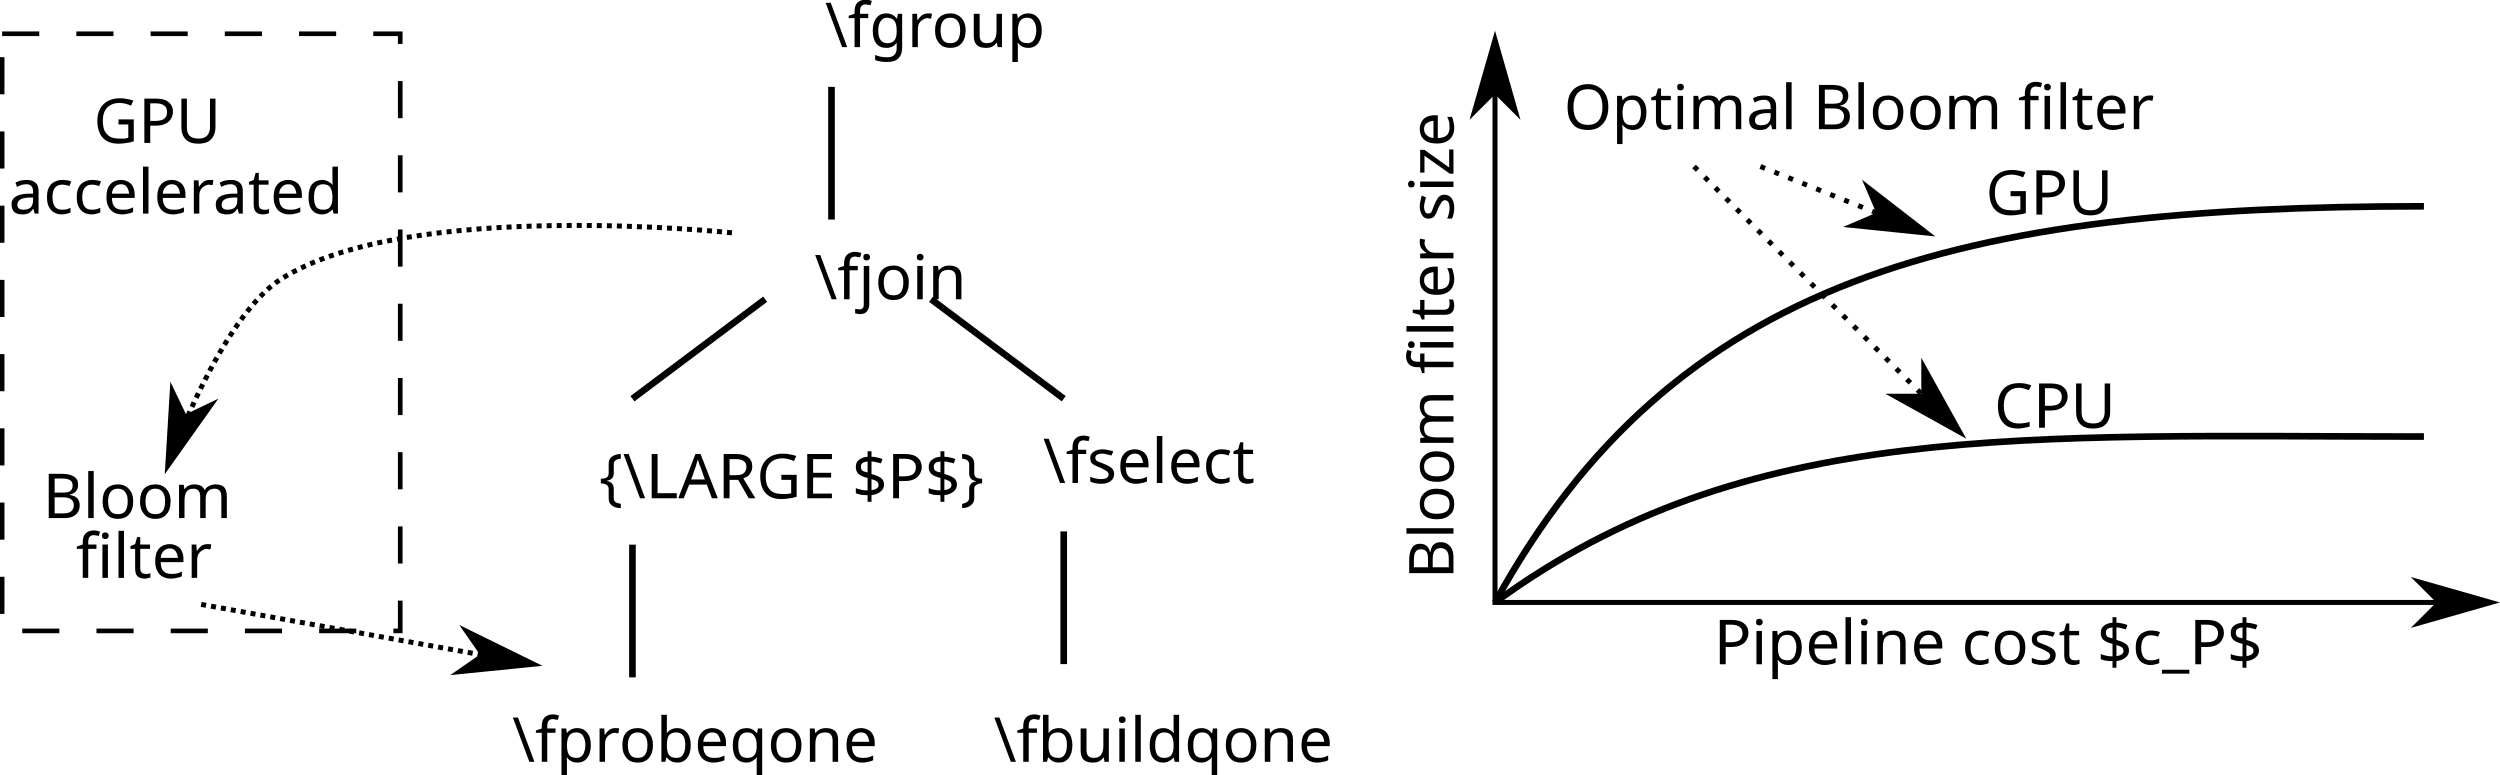
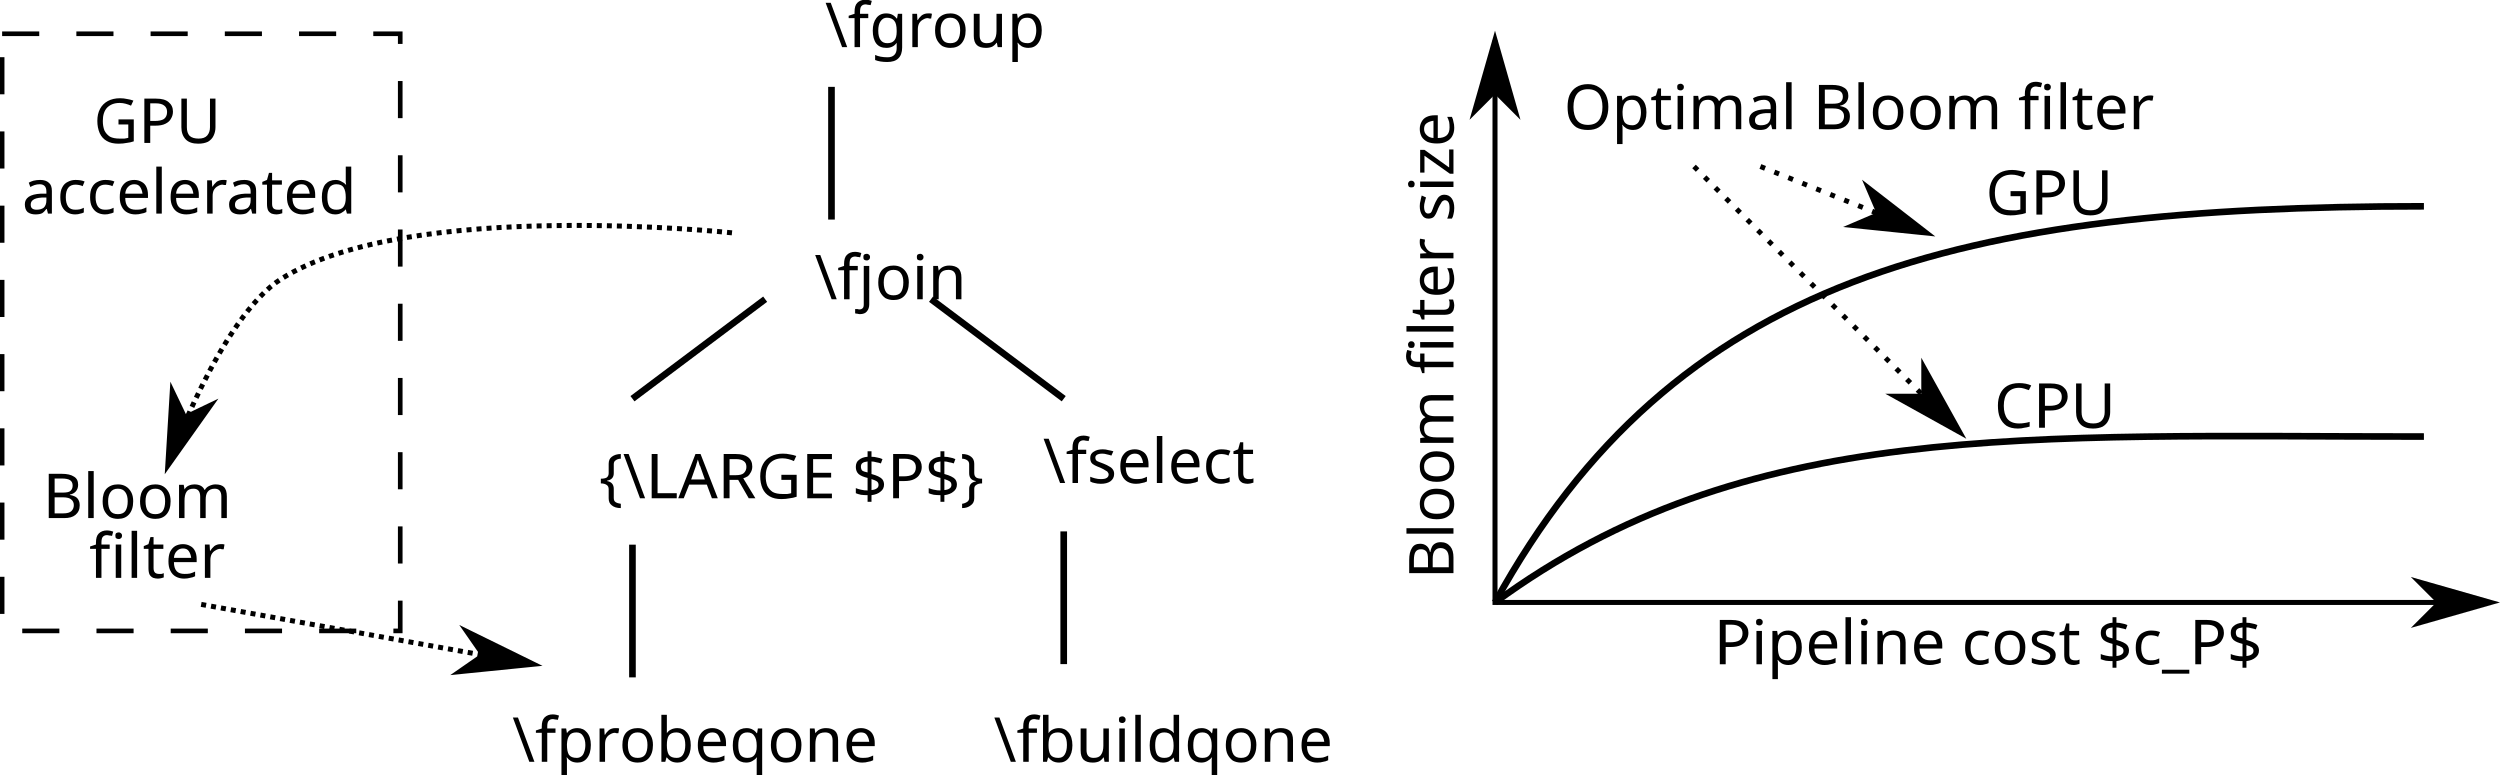
<svg xmlns="http://www.w3.org/2000/svg" width="99.692mm" height="30.889mm" viewBox="0 0 99.692 30.889" version="1.1" id="svg8">
  <defs id="defs2">
    <marker style="overflow:visible" id="marker1188" refX="0" refY="0" orient="auto">
      <path transform="matrix(-0.8,0,0,-0.8,-10,0)" style="fill:#000000;fill-opacity:1;fill-rule:evenodd;stroke:#000000;stroke-width:1pt;stroke-opacity:1" d="M 0,0 5,-5 -12.5,0 5,5 Z" id="path1186" />
    </marker>
    <marker orient="auto" refY="0" refX="0" id="marker1184" style="overflow:visible">
      <path id="path917" d="M 0,0 5,-5 -12.5,0 5,5 Z" style="fill:#000000;fill-opacity:1;fill-rule:evenodd;stroke:#000000;stroke-width:1pt;stroke-opacity:1" transform="matrix(-0.8,0,0,-0.8,-10,0)" />
    </marker>
    <marker style="overflow:visible" id="marker1181" refX="0" refY="0" orient="auto">
      <path transform="matrix(0.8,0,0,0.8,10,0)" style="fill:#000000;fill-opacity:1;fill-rule:evenodd;stroke:#000000;stroke-width:1pt;stroke-opacity:1" d="M 0,0 5,-5 -12.5,0 5,5 Z" id="path1179" />
    </marker>
    <marker orient="auto" refY="0" refX="0" id="Arrow1Lend" style="overflow:visible">
      <path id="path872" d="M 0,0 5,-5 -12.5,0 5,5 Z" style="fill:#000000;fill-opacity:1;fill-rule:evenodd;stroke:#000000;stroke-width:1pt;stroke-opacity:1" transform="matrix(-0.8,0,0,-0.8,-10,0)" />
    </marker>
    <marker orient="auto" refY="0" refX="0" id="Arrow1Lstart" style="overflow:visible">
      <path id="path869" d="M 0,0 5,-5 -12.5,0 5,5 Z" style="fill:#000000;fill-opacity:1;fill-rule:evenodd;stroke:#000000;stroke-width:1pt;stroke-opacity:1" transform="matrix(0.8,0,0,0.8,10,0)" />
    </marker>
    <marker style="overflow:visible" id="marker2946" refX="0" refY="0" orient="auto">
      <path transform="matrix(-0.8,0,0,-0.8,-10,0)" style="fill:#000000;fill-opacity:1;fill-rule:evenodd;stroke:#000000;stroke-width:1pt;stroke-opacity:1" d="M 0,0 5,-5 -12.5,0 5,5 Z" id="path2944" />
    </marker>
    <marker style="overflow:visible" id="marker2334" refX="0" refY="0" orient="auto">
      <path transform="matrix(0.8,0,0,0.8,10,0)" style="fill:#000000;fill-opacity:1;fill-rule:evenodd;stroke:#000000;stroke-width:1pt;stroke-opacity:1" d="M 0,0 5,-5 -12.5,0 5,5 Z" id="path2332" />
    </marker>
    <marker orient="auto" refY="0" refX="0" id="marker1938" style="overflow:visible">
      <path id="path1936" d="M 0,0 5,-5 -12.5,0 5,5 Z" style="fill:#000000;fill-opacity:1;fill-rule:evenodd;stroke:#000000;stroke-width:1pt;stroke-opacity:1" transform="matrix(0.8,0,0,0.8,10,0)" />
    </marker>
    <marker orient="auto" refY="0" refX="0" id="marker1762" style="overflow:visible">
      <path id="path1760" d="M 0,0 5,-5 -12.5,0 5,5 Z" style="fill:#000000;fill-opacity:1;fill-rule:evenodd;stroke:#000000;stroke-width:1pt;stroke-opacity:1" transform="matrix(-0.8,0,0,-0.8,-10,0)" />
    </marker>
    <marker orient="auto" refY="0" refX="0" id="marker1704" style="overflow:visible">
      <path id="path1702" d="M 0,0 5,-5 -12.5,0 5,5 Z" style="fill:#000000;fill-opacity:1;fill-rule:evenodd;stroke:#000000;stroke-width:1pt;stroke-opacity:1" transform="matrix(-0.8,0,0,-0.8,-10,0)" />
    </marker>
    <marker style="overflow:visible" id="marker1540" refX="0" refY="0" orient="auto">
      <path transform="matrix(-0.8,0,0,-0.8,-10,0)" style="fill:#000000;fill-opacity:1;fill-rule:evenodd;stroke:#000000;stroke-width:1pt;stroke-opacity:1" d="M 0,0 5,-5 -12.5,0 5,5 Z" id="path1538" />
    </marker>
    <marker style="overflow:visible" id="marker1530" refX="0" refY="0" orient="auto">
      <path transform="matrix(-0.8,0,0,-0.8,-10,0)" style="fill:#000000;fill-opacity:1;fill-rule:evenodd;stroke:#000000;stroke-width:1pt;stroke-opacity:1" d="M 0,0 5,-5 -12.5,0 5,5 Z" id="path1528" />
    </marker>
    <marker orient="auto" refY="0" refX="0" id="marker1468" style="overflow:visible">
      <path id="path1466" d="M 0,0 5,-5 -12.5,0 5,5 Z" style="fill:#000000;fill-opacity:1;fill-rule:evenodd;stroke:#000000;stroke-width:1pt;stroke-opacity:1" transform="matrix(0.8,0,0,0.8,10,0)" />
    </marker>
    <marker style="overflow:visible" id="marker1422" refX="0" refY="0" orient="auto">
      <path transform="matrix(0.8,0,0,0.8,10,0)" style="fill:#000000;fill-opacity:1;fill-rule:evenodd;stroke:#000000;stroke-width:1pt;stroke-opacity:1" d="M 0,0 5,-5 -12.5,0 5,5 Z" id="path1420" />
    </marker>
    <marker orient="auto" refY="0" refX="0" id="marker1938-5" style="overflow:visible">
      <path id="path1936-0" d="M 0,0 5,-5 -12.5,0 5,5 Z" style="fill:#000000;fill-opacity:1;fill-rule:evenodd;stroke:#000000;stroke-width:1pt;stroke-opacity:1" transform="matrix(0.8,0,0,0.8,10,0)" />
    </marker>
    <marker orient="auto" refY="0" refX="0" id="Arrow1Lstart-8" style="overflow:visible">
      <path id="path869-8" d="M 0,0 5,-5 -12.5,0 5,5 Z" style="fill:#000000;fill-opacity:1;fill-rule:evenodd;stroke:#000000;stroke-width:1pt;stroke-opacity:1" transform="matrix(0.8,0,0,0.8,10,0)" />
    </marker>
    <marker orient="auto" refY="0" refX="0" id="Arrow1Lend-9" style="overflow:visible">
      <path id="path872-7" d="M 0,0 5,-5 -12.5,0 5,5 Z" style="fill:#000000;fill-opacity:1;fill-rule:evenodd;stroke:#000000;stroke-width:1pt;stroke-opacity:1" transform="matrix(-0.8,0,0,-0.8,-10,0)" />
    </marker>
  </defs>
  <g id="layer1" transform="translate(-55.47799,-17.84047)">
    <text xml:space="preserve" style="font-style:normal;font-variant:normal;font-weight:normal;font-stretch:normal;font-size:2.469px;line-height:1.25;font-family:sans-serif;-inkscape-font-specification:'sans-serif, Normal';font-variant-ligatures:normal;font-variant-caps:normal;font-variant-numeric:normal;font-feature-settings:normal;text-align:start;letter-spacing:0px;word-spacing:0px;writing-mode:lr-tb;text-anchor:start;fill:#000000;fill-opacity:1;stroke:none;stroke-width:0.265" x="87.955" y="29.771" id="text838">
      <tspan id="tspan836" x="87.955" y="29.771" style="font-style:normal;font-variant:normal;font-weight:normal;font-stretch:normal;font-size:2.469px;font-family:sans-serif;-inkscape-font-specification:'sans-serif, Normal';font-variant-ligatures:normal;font-variant-caps:normal;font-variant-numeric:normal;font-feature-settings:normal;text-align:start;writing-mode:lr-tb;text-anchor:start;stroke-width:0.265">\fjoin</tspan>
    </text>
    <text xml:space="preserve" style="font-style:normal;font-variant:normal;font-weight:normal;font-stretch:normal;font-size:2.469px;line-height:1.25;font-family:sans-serif;-inkscape-font-specification:'sans-serif, Normal';font-variant-ligatures:normal;font-variant-caps:normal;font-variant-numeric:normal;font-feature-settings:normal;text-align:start;letter-spacing:0px;word-spacing:0px;writing-mode:lr-tb;text-anchor:start;fill:#000000;fill-opacity:1;stroke:none;stroke-width:0.265" x="97.064" y="37.104" id="text842">
      <tspan id="tspan840" x="97.064" y="37.104" style="font-style:normal;font-variant:normal;font-weight:normal;font-stretch:normal;font-size:2.469px;font-family:sans-serif;-inkscape-font-specification:'sans-serif, Normal';font-variant-ligatures:normal;font-variant-caps:normal;font-variant-numeric:normal;font-feature-settings:normal;text-align:start;writing-mode:lr-tb;text-anchor:start;stroke-width:0.265">\fselect</tspan>
    </text>
    <text xml:space="preserve" style="font-style:normal;font-variant:normal;font-weight:normal;font-stretch:normal;font-size:2.469px;line-height:1.25;font-family:sans-serif;-inkscape-font-specification:'sans-serif, Normal';font-variant-ligatures:normal;font-variant-caps:normal;font-variant-numeric:normal;font-feature-settings:normal;text-align:start;letter-spacing:0px;word-spacing:0px;writing-mode:lr-tb;text-anchor:start;fill:#000000;fill-opacity:1;stroke:none;stroke-width:0.265" x="79.375" y="37.708" id="text842-7">
      <tspan id="tspan840-5" x="79.375" y="37.708" style="font-style:normal;font-variant:normal;font-weight:normal;font-stretch:normal;font-size:2.469px;font-family:sans-serif;-inkscape-font-specification:'sans-serif, Normal';font-variant-ligatures:normal;font-variant-caps:normal;font-variant-numeric:normal;font-feature-settings:normal;text-align:start;writing-mode:lr-tb;text-anchor:start;stroke-width:0.265">{\LARGE $P$}</tspan>
    </text>
    <text xml:space="preserve" style="font-style:normal;font-variant:normal;font-weight:normal;font-stretch:normal;font-size:2.469px;line-height:1.25;font-family:sans-serif;-inkscape-font-specification:'sans-serif, Normal';font-variant-ligatures:normal;font-variant-caps:normal;font-variant-numeric:normal;font-feature-settings:normal;text-align:start;letter-spacing:0px;word-spacing:0px;writing-mode:lr-tb;text-anchor:start;fill:#000000;fill-opacity:1;stroke:none;stroke-width:0.265" x="95.099" y="48.216" id="text842-7-8">
      <tspan id="tspan840-5-3" x="95.099" y="48.216" style="font-style:normal;font-variant:normal;font-weight:normal;font-stretch:normal;font-size:2.469px;font-family:sans-serif;-inkscape-font-specification:'sans-serif, Normal';font-variant-ligatures:normal;font-variant-caps:normal;font-variant-numeric:normal;font-feature-settings:normal;text-align:start;writing-mode:lr-tb;text-anchor:start;stroke-width:0.265">\fbuildqone</tspan>
    </text>
    <text xml:space="preserve" style="font-style:normal;font-variant:normal;font-weight:normal;font-stretch:normal;font-size:2.469px;line-height:1.25;font-family:sans-serif;-inkscape-font-specification:'sans-serif, Normal';font-variant-ligatures:normal;font-variant-caps:normal;font-variant-numeric:normal;font-feature-settings:normal;text-align:start;letter-spacing:0px;word-spacing:0px;writing-mode:lr-tb;text-anchor:start;fill:#000000;fill-opacity:1;stroke:none;stroke-width:0.265" x="75.898" y="48.216" id="text842-7-8-9">
      <tspan id="tspan840-5-3-6" x="75.898" y="48.216" style="font-style:normal;font-variant:normal;font-weight:normal;font-stretch:normal;font-size:2.469px;font-family:sans-serif;-inkscape-font-specification:'sans-serif, Normal';font-variant-ligatures:normal;font-variant-caps:normal;font-variant-numeric:normal;font-feature-settings:normal;text-align:start;writing-mode:lr-tb;text-anchor:start;stroke-width:0.265">\fprobeqone</tspan>
    </text>
    <path style="fill:none;stroke:#000000;stroke-width:0.265px;stroke-linecap:butt;stroke-linejoin:miter;stroke-opacity:1" d="m 92.604,29.771 5.292,3.969" id="path981" />
    <path style="fill:none;stroke:#000000;stroke-width:0.265px;stroke-linecap:butt;stroke-linejoin:miter;stroke-opacity:1" d="m 85.99,29.771 -5.292,3.969" id="path983" />
    <text xml:space="preserve" style="font-style:normal;font-variant:normal;font-weight:normal;font-stretch:normal;font-size:2.469px;line-height:1.25;font-family:sans-serif;-inkscape-font-specification:'sans-serif, Normal';font-variant-ligatures:normal;font-variant-caps:normal;font-variant-numeric:normal;font-feature-settings:normal;text-align:start;letter-spacing:0px;word-spacing:0px;writing-mode:lr-tb;text-anchor:start;fill:#000000;fill-opacity:1;stroke:none;stroke-width:0.265" x="88.371" y="19.717" id="text842-7-2">
      <tspan id="tspan840-5-9" x="88.371" y="19.717" style="font-style:normal;font-variant:normal;font-weight:normal;font-stretch:normal;font-size:2.469px;font-family:sans-serif;-inkscape-font-specification:'sans-serif, Normal';font-variant-ligatures:normal;font-variant-caps:normal;font-variant-numeric:normal;font-feature-settings:normal;text-align:start;writing-mode:lr-tb;text-anchor:start;stroke-width:0.265">\fgroup</tspan>
    </text>
    <path style="fill:none;stroke:#000000;stroke-width:0.265;stroke-linecap:butt;stroke-linejoin:miter;stroke-miterlimit:4;stroke-dasharray:none;stroke-opacity:1" d="m 88.635,21.304 v 5.292" id="path987-4" />
    <text xml:space="preserve" style="font-style:normal;font-variant:normal;font-weight:normal;font-stretch:normal;font-size:2.469px;line-height:1.25;font-family:sans-serif;-inkscape-font-specification:'sans-serif, Normal';font-variant-ligatures:normal;font-variant-caps:normal;font-variant-numeric:normal;font-feature-settings:normal;text-align:start;letter-spacing:0px;word-spacing:0px;writing-mode:lr-tb;text-anchor:start;fill:#000000;fill-opacity:1;stroke:none;stroke-width:0.265" x="57.188" y="38.502" id="text842-7-8-9-1">
      <tspan id="tspan840-5-3-6-7" x="57.188" y="38.502" style="font-style:normal;font-variant:normal;font-weight:normal;font-stretch:normal;font-size:2.469px;font-family:sans-serif;-inkscape-font-specification:'sans-serif, Normal';font-variant-ligatures:normal;font-variant-caps:normal;font-variant-numeric:normal;font-feature-settings:normal;text-align:start;writing-mode:lr-tb;text-anchor:start;stroke-width:0.265">Bloom</tspan>
    </text>
    <path style="fill:none;stroke:#000000;stroke-width:0.2;stroke-linecap:butt;stroke-linejoin:miter;stroke-miterlimit:4;stroke-dasharray:0.2, 0.2;stroke-dashoffset:0;stroke-opacity:1;marker-end:url(#marker2946)" d="m 63.5,41.942 13.229,2.381" id="path2910" />
    <path style="fill:none;stroke:#000000;stroke-width:0.2;stroke-linecap:butt;stroke-linejoin:miter;stroke-miterlimit:4;stroke-dasharray:0.2, 0.2;stroke-dashoffset:0;stroke-opacity:1;marker-end:url(#marker1762)" d="m 84.667,27.125 c 0,0 -12.872,-1.38 -17.963,1.83 -2.453,1.547 -4.527,7.43 -4.527,7.43" id="path2912" />
    <rect style="fill:none;fill-opacity:1;stroke:#000000;stroke-width:0.185;stroke-linecap:butt;stroke-miterlimit:4;stroke-dasharray:1.48,1.48;stroke-dashoffset:0;stroke-opacity:1" id="rect8828" width="15.875" height="23.812" x="55.563" y="19.187" />
    <text xml:space="preserve" style="font-style:normal;font-variant:normal;font-weight:normal;font-stretch:normal;font-size:2.469px;line-height:1.25;font-family:sans-serif;-inkscape-font-specification:'sans-serif, Normal';font-variant-ligatures:normal;font-variant-caps:normal;font-variant-numeric:normal;font-feature-settings:normal;text-align:start;letter-spacing:0px;word-spacing:0px;writing-mode:lr-tb;text-anchor:start;fill:#000000;fill-opacity:1;stroke:none;stroke-width:0.121" x="59.205" y="23.541" id="text8842">
      <tspan id="tspan8840" x="59.205" y="23.541" style="font-style:normal;font-variant:normal;font-weight:normal;font-stretch:normal;font-size:2.469px;font-family:sans-serif;-inkscape-font-specification:'sans-serif, Normal';font-variant-ligatures:normal;font-variant-caps:normal;font-variant-numeric:normal;font-feature-settings:normal;text-align:start;writing-mode:lr-tb;text-anchor:start;stroke-width:0.121">GPU</tspan>
    </text>
-     <text xml:space="preserve" style="font-style:normal;font-variant:normal;font-weight:normal;font-stretch:normal;font-size:2.469px;line-height:1.25;font-family:sans-serif;-inkscape-font-specification:'sans-serif, Normal';font-variant-ligatures:normal;font-variant-caps:normal;font-variant-numeric:normal;font-feature-settings:normal;text-align:start;letter-spacing:0px;word-spacing:0px;writing-mode:lr-tb;text-anchor:start;fill:#000000;fill-opacity:1;stroke:none;stroke-width:0.121" x="55.828" y="26.357" id="text8842-8">
-       <tspan id="tspan8840-9" x="55.828" y="26.357" style="font-style:normal;font-variant:normal;font-weight:normal;font-stretch:normal;font-size:2.469px;font-family:sans-serif;-inkscape-font-specification:'sans-serif, Normal';font-variant-ligatures:normal;font-variant-caps:normal;font-variant-numeric:normal;font-feature-settings:normal;text-align:start;writing-mode:lr-tb;text-anchor:start;stroke-width:0.121">accelerated</tspan>
+     <text xml:space="preserve" style="font-style:normal;font-variant:normal;font-weight:normal;font-stretch:normal;font-size:2.469px;line-height:1.25;font-family:sans-serif;-inkscape-font-specification:'sans-serif, Normal';font-variant-ligatures:normal;font-variant-caps:normal;font-variant-numeric:normal;font-feature-settings:normal;text-align:start;letter-spacing:0px;word-spacing:0px;writing-mode:lr-tb;text-anchor:start;fill:#000000;fill-opacity:1;stroke:none;stroke-width:0.121" x="56.358" y="26.357" id="text8842-8">
+       <tspan id="tspan8840-9" x="56.358" y="26.357" style="font-style:normal;font-variant:normal;font-weight:normal;font-stretch:normal;font-size:2.469px;font-family:sans-serif;-inkscape-font-specification:'sans-serif, Normal';font-variant-ligatures:normal;font-variant-caps:normal;font-variant-numeric:normal;font-feature-settings:normal;text-align:start;writing-mode:lr-tb;text-anchor:start;stroke-width:0.121">accelerated</tspan>
    </text>
    <path style="fill:none;stroke:#000000;stroke-width:0.265;stroke-linecap:butt;stroke-linejoin:miter;stroke-miterlimit:4;stroke-dasharray:none;stroke-opacity:1" d="m 80.698,39.56 v 5.292" id="path987-4-4" />
    <path style="fill:none;stroke:#000000;stroke-width:0.265;stroke-linecap:butt;stroke-linejoin:miter;stroke-miterlimit:4;stroke-dasharray:none;stroke-opacity:1" d="m 97.896,39.031 v 5.292" id="path987-4-4-4" />
    <path style="fill:none;stroke:#000000;stroke-width:0.2;stroke-linecap:butt;stroke-linejoin:miter;stroke-miterlimit:4;stroke-dasharray:none;stroke-opacity:1;marker-start:url(#Arrow1Lstart-8);marker-end:url(#Arrow1Lend-9)" d="m 115.094,19.452 v 22.412 h 39.687" id="path867" />
    <text xml:space="preserve" style="font-style:normal;font-variant:normal;font-weight:normal;font-stretch:normal;font-size:2.469px;line-height:1.25;font-family:sans-serif;-inkscape-font-specification:'sans-serif, Normal';font-variant-ligatures:normal;font-variant-caps:normal;font-variant-numeric:normal;font-feature-settings:normal;text-align:start;letter-spacing:0px;word-spacing:0px;writing-mode:lr-tb;text-anchor:start;fill:#000000;fill-opacity:1;stroke:none;stroke-width:0.265" x="123.824" y="44.33" id="text842-7-2-8">
      <tspan id="tspan840-5-9-8" x="123.824" y="44.33" style="font-style:normal;font-variant:normal;font-weight:normal;font-stretch:normal;font-size:2.469px;font-family:sans-serif;-inkscape-font-specification:'sans-serif, Normal';font-variant-ligatures:normal;font-variant-caps:normal;font-variant-numeric:normal;font-feature-settings:normal;text-align:start;writing-mode:lr-tb;text-anchor:start;stroke-width:0.265">Pipeline cost $c_P$</tspan>
    </text>
    <path style="fill:none;stroke:#000000;stroke-width:0.265px;stroke-linecap:butt;stroke-linejoin:miter;stroke-opacity:1" d="m 115.094,41.864 c 7.144,-12.99 18.521,-15.797 37.042,-15.797" id="path2565" />
    <path style="fill:none;stroke:#000000;stroke-width:0.265px;stroke-linecap:butt;stroke-linejoin:miter;stroke-opacity:1" d="m 115.094,41.864 c 9.985,-7.324 21.167,-6.615 37.042,-6.615" id="path2567" />
    <text xml:space="preserve" style="font-style:normal;font-variant:normal;font-weight:normal;font-stretch:normal;font-size:2.469px;line-height:1.25;font-family:sans-serif;-inkscape-font-specification:'sans-serif, Normal';font-variant-ligatures:normal;font-variant-caps:normal;font-variant-numeric:normal;font-feature-settings:normal;text-align:start;letter-spacing:0px;word-spacing:0px;writing-mode:lr-tb;text-anchor:start;fill:#000000;fill-opacity:1;stroke:none;stroke-width:0.265" x="134.653" y="26.396" id="text842-7-2-3-7">
      <tspan id="tspan840-5-9-1-6" x="134.653" y="26.396" style="font-style:normal;font-variant:normal;font-weight:normal;font-stretch:normal;font-size:2.469px;font-family:sans-serif;-inkscape-font-specification:'sans-serif, Normal';font-variant-ligatures:normal;font-variant-caps:normal;font-variant-numeric:normal;font-feature-settings:normal;text-align:start;writing-mode:lr-tb;text-anchor:start;stroke-width:0.265">GPU</tspan>
    </text>
    <text xml:space="preserve" style="font-style:normal;font-variant:normal;font-weight:normal;font-stretch:normal;font-size:2.469px;line-height:1.25;font-family:sans-serif;-inkscape-font-specification:'sans-serif, Normal';font-variant-ligatures:normal;font-variant-caps:normal;font-variant-numeric:normal;font-feature-settings:normal;text-align:start;letter-spacing:0px;word-spacing:0px;writing-mode:lr-tb;text-anchor:start;fill:#000000;fill-opacity:1;stroke:none;stroke-width:0.265" x="134.993" y="34.9" id="text842-7-2-3-7-4">
      <tspan id="tspan840-5-9-1-6-3" x="134.993" y="34.9" style="font-style:normal;font-variant:normal;font-weight:normal;font-stretch:normal;font-size:2.469px;font-family:sans-serif;-inkscape-font-specification:'sans-serif, Normal';font-variant-ligatures:normal;font-variant-caps:normal;font-variant-numeric:normal;font-feature-settings:normal;text-align:start;writing-mode:lr-tb;text-anchor:start;stroke-width:0.265">CPU</tspan>
    </text>
    <text xml:space="preserve" style="font-style:normal;font-variant:normal;font-weight:normal;font-stretch:normal;font-size:2.469px;line-height:1.25;font-family:sans-serif;-inkscape-font-specification:'sans-serif, Normal';font-variant-ligatures:normal;font-variant-caps:normal;font-variant-numeric:normal;font-feature-settings:normal;text-align:start;letter-spacing:0px;word-spacing:0px;writing-mode:lr-tb;text-anchor:start;fill:#000000;fill-opacity:1;stroke:none;stroke-width:0.265" x="-40.928" y="113.438" id="text842-7-2-8-0" transform="rotate(-90)">
      <tspan id="tspan840-5-9-8-9" x="-40.928" y="113.438" style="font-style:normal;font-variant:normal;font-weight:normal;font-stretch:normal;font-size:2.469px;font-family:sans-serif;-inkscape-font-specification:'sans-serif, Normal';font-variant-ligatures:normal;font-variant-caps:normal;font-variant-numeric:normal;font-feature-settings:normal;text-align:start;writing-mode:lr-tb;text-anchor:start;stroke-width:0.265">Bloom filter size</tspan>
    </text>
    <text xml:space="preserve" style="font-style:normal;font-variant:normal;font-weight:normal;font-stretch:normal;font-size:2.469px;line-height:1.25;font-family:sans-serif;-inkscape-font-specification:'sans-serif, Normal';font-variant-ligatures:normal;font-variant-caps:normal;font-variant-numeric:normal;font-feature-settings:normal;text-align:start;letter-spacing:0px;word-spacing:0px;writing-mode:lr-tb;text-anchor:start;fill:#000000;fill-opacity:1;stroke:none;stroke-width:0.265" x="117.833" y="22.994" id="text842-7-2-3-7-8">
      <tspan id="tspan840-5-9-1-6-8" x="117.833" y="22.994" style="font-style:normal;font-variant:normal;font-weight:normal;font-stretch:normal;font-size:2.469px;font-family:sans-serif;-inkscape-font-specification:'sans-serif, Normal';font-variant-ligatures:normal;font-variant-caps:normal;font-variant-numeric:normal;font-feature-settings:normal;text-align:start;writing-mode:lr-tb;text-anchor:start;stroke-width:0.265">Optimal Bloom filter</tspan>
    </text>
    <path style="fill:none;stroke:#000000;stroke-width:0.2;stroke-linecap:butt;stroke-linejoin:miter;stroke-miterlimit:4;stroke-dasharray:0.2, 0.4;stroke-dashoffset:0;stroke-opacity:1;marker-end:url(#marker1188)" d="m 125.677,24.479 6.615,2.646" id="path910" />
    <path style="fill:none;stroke:#000000;stroke-width:0.2;stroke-linecap:butt;stroke-linejoin:miter;stroke-miterlimit:4;stroke-dasharray:0.2, 0.4;stroke-dashoffset:0;stroke-opacity:1;marker-end:url(#marker1184)" d="m 123.031,24.479 10.583,10.583" id="path912" />
-     <text xml:space="preserve" style="font-style:normal;font-variant:normal;font-weight:normal;font-stretch:normal;font-size:2.469px;line-height:1.25;font-family:sans-serif;-inkscape-font-specification:'sans-serif, Normal';font-variant-ligatures:normal;font-variant-caps:normal;font-variant-numeric:normal;font-feature-settings:normal;text-align:start;letter-spacing:0px;word-spacing:0px;writing-mode:lr-tb;text-anchor:start;fill:#000000;fill-opacity:1;stroke:none;stroke-width:0.265" x="58.511" y="40.883" id="text842-7-8-9-1-4">
-       <tspan id="tspan840-5-3-6-7-7" x="58.511" y="40.883" style="font-style:normal;font-variant:normal;font-weight:normal;font-stretch:normal;font-size:2.469px;font-family:sans-serif;-inkscape-font-specification:'sans-serif, Normal';font-variant-ligatures:normal;font-variant-caps:normal;font-variant-numeric:normal;font-feature-settings:normal;text-align:start;writing-mode:lr-tb;text-anchor:start;stroke-width:0.265">filter</tspan>
+     <text xml:space="preserve" style="font-style:normal;font-variant:normal;font-weight:normal;font-stretch:normal;font-size:2.469px;line-height:1.25;font-family:sans-serif;-inkscape-font-specification:'sans-serif, Normal';font-variant-ligatures:normal;font-variant-caps:normal;font-variant-numeric:normal;font-feature-settings:normal;text-align:start;letter-spacing:0px;word-spacing:0px;writing-mode:lr-tb;text-anchor:start;fill:#000000;fill-opacity:1;stroke:none;stroke-width:0.265" x="59.04" y="40.883" id="text842-7-8-9-1-4">
+       <tspan id="tspan840-5-3-6-7-7" x="59.04" y="40.883" style="font-style:normal;font-variant:normal;font-weight:normal;font-stretch:normal;font-size:2.469px;font-family:sans-serif;-inkscape-font-specification:'sans-serif, Normal';font-variant-ligatures:normal;font-variant-caps:normal;font-variant-numeric:normal;font-feature-settings:normal;text-align:start;writing-mode:lr-tb;text-anchor:start;stroke-width:0.265">filter</tspan>
    </text>
  </g>
</svg>
